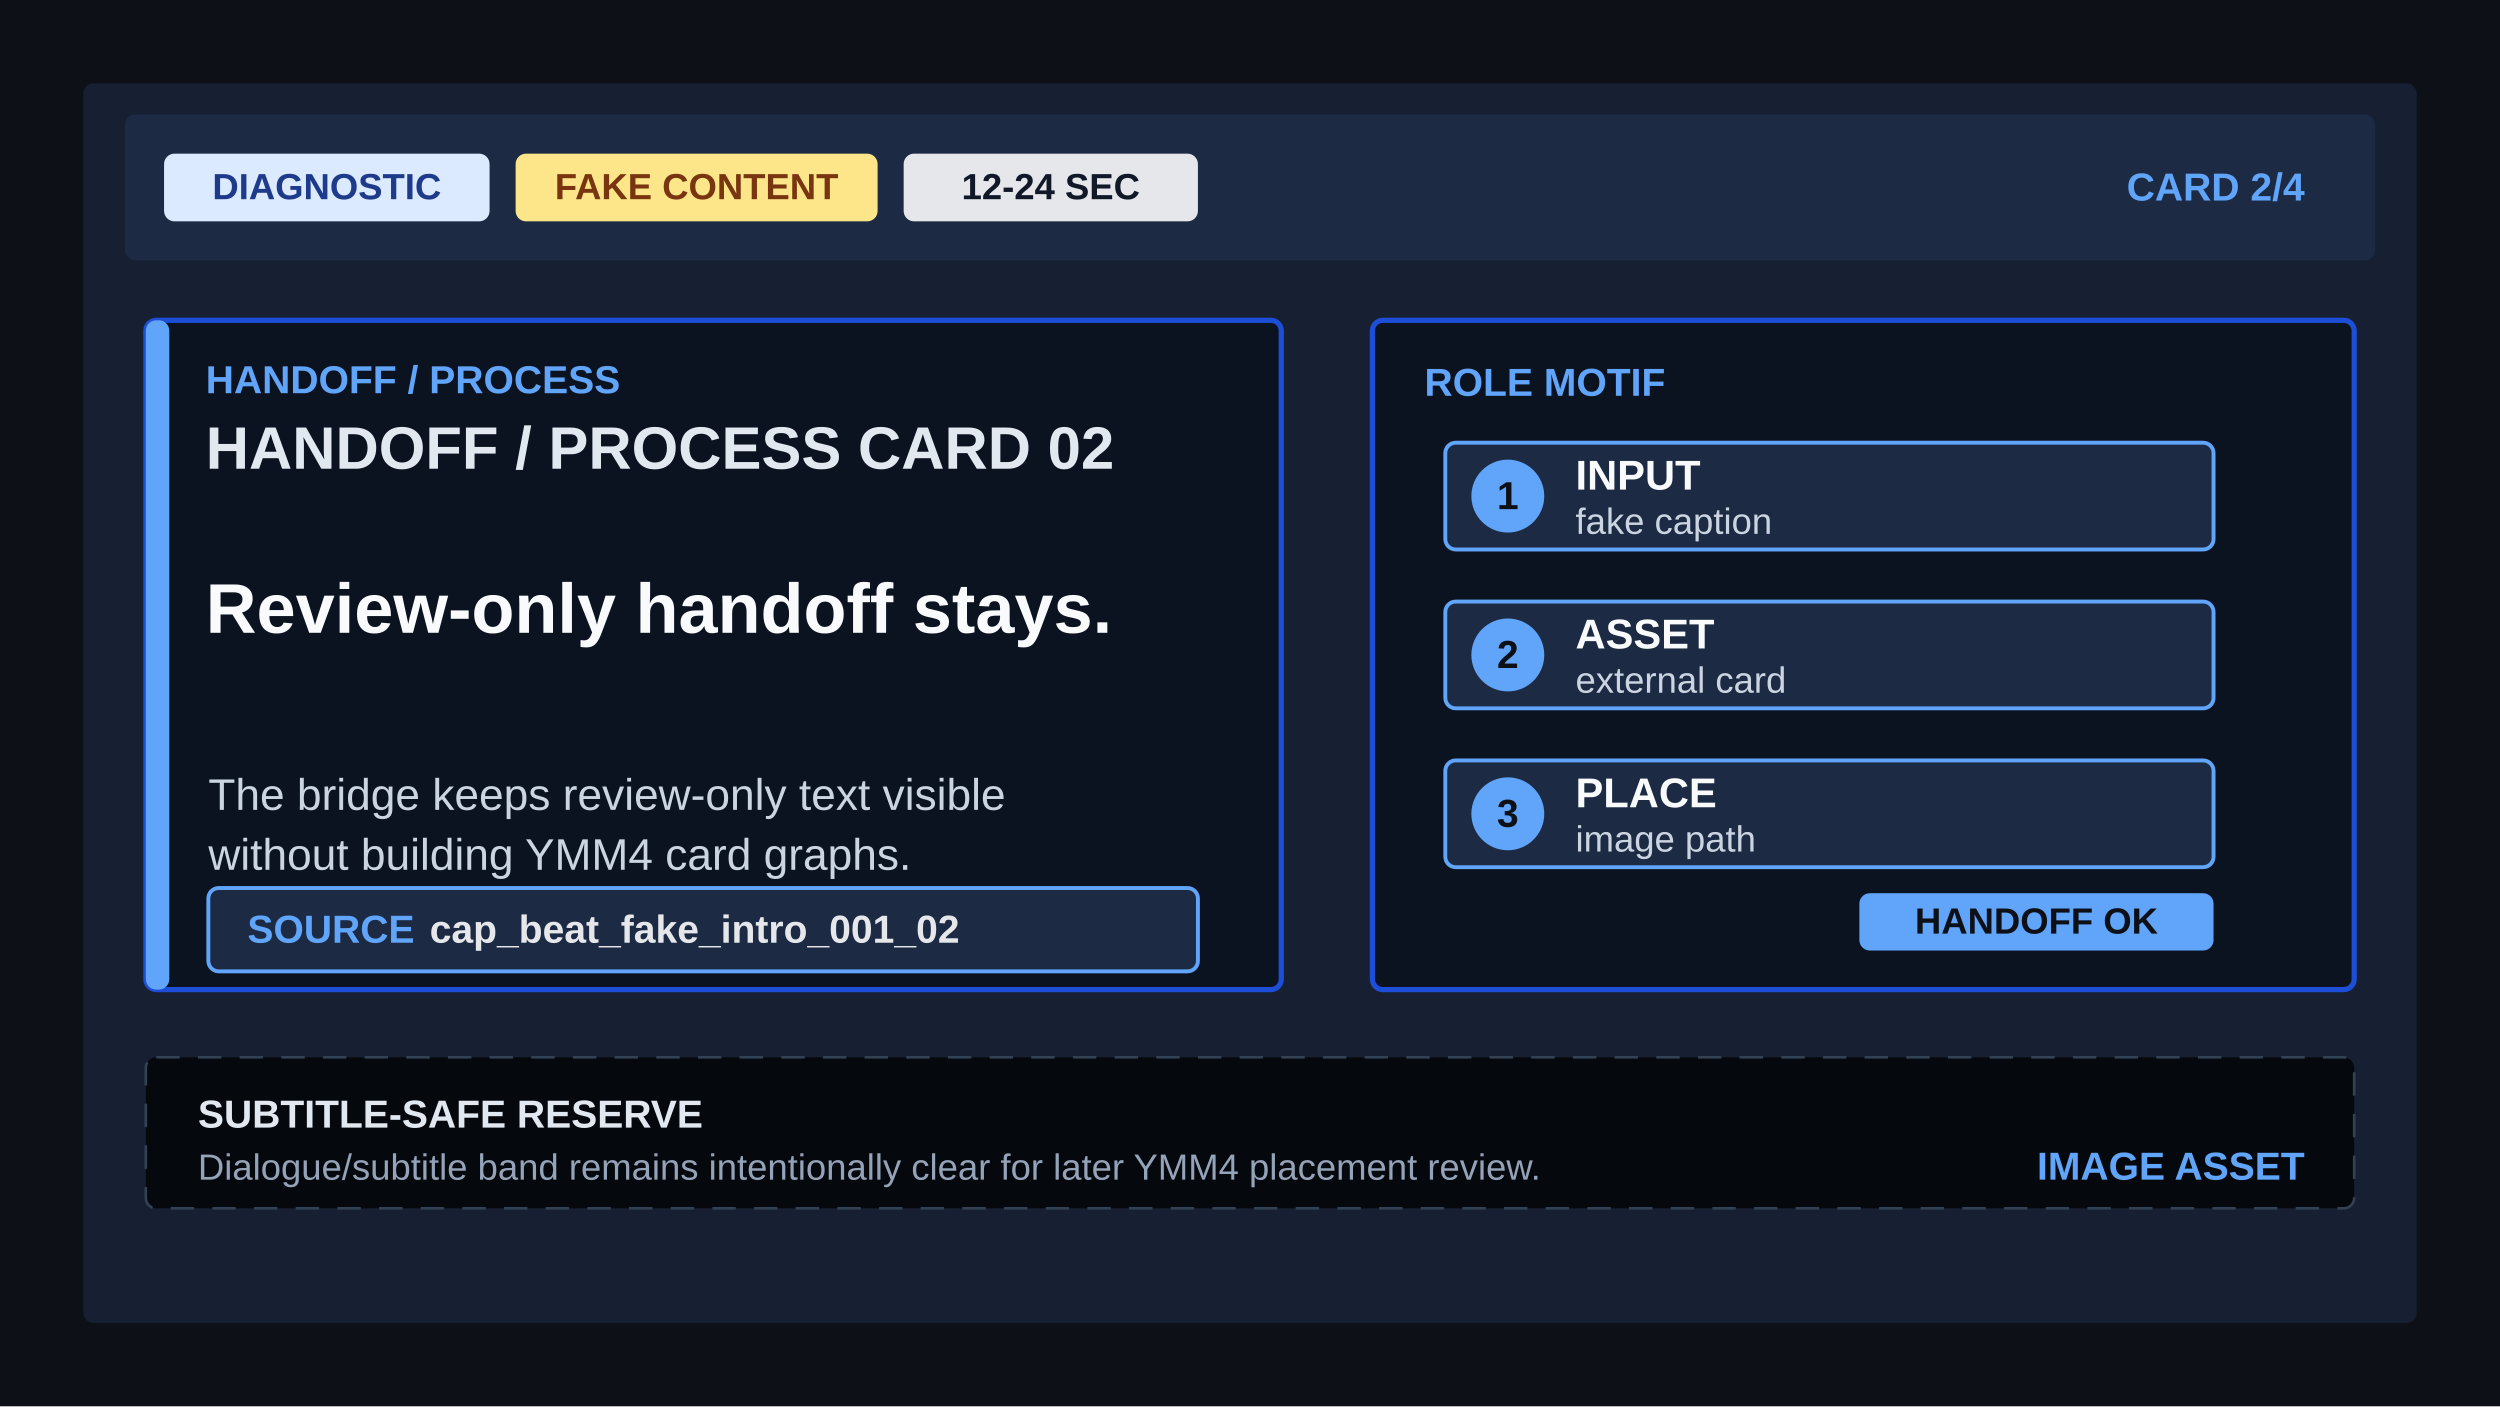
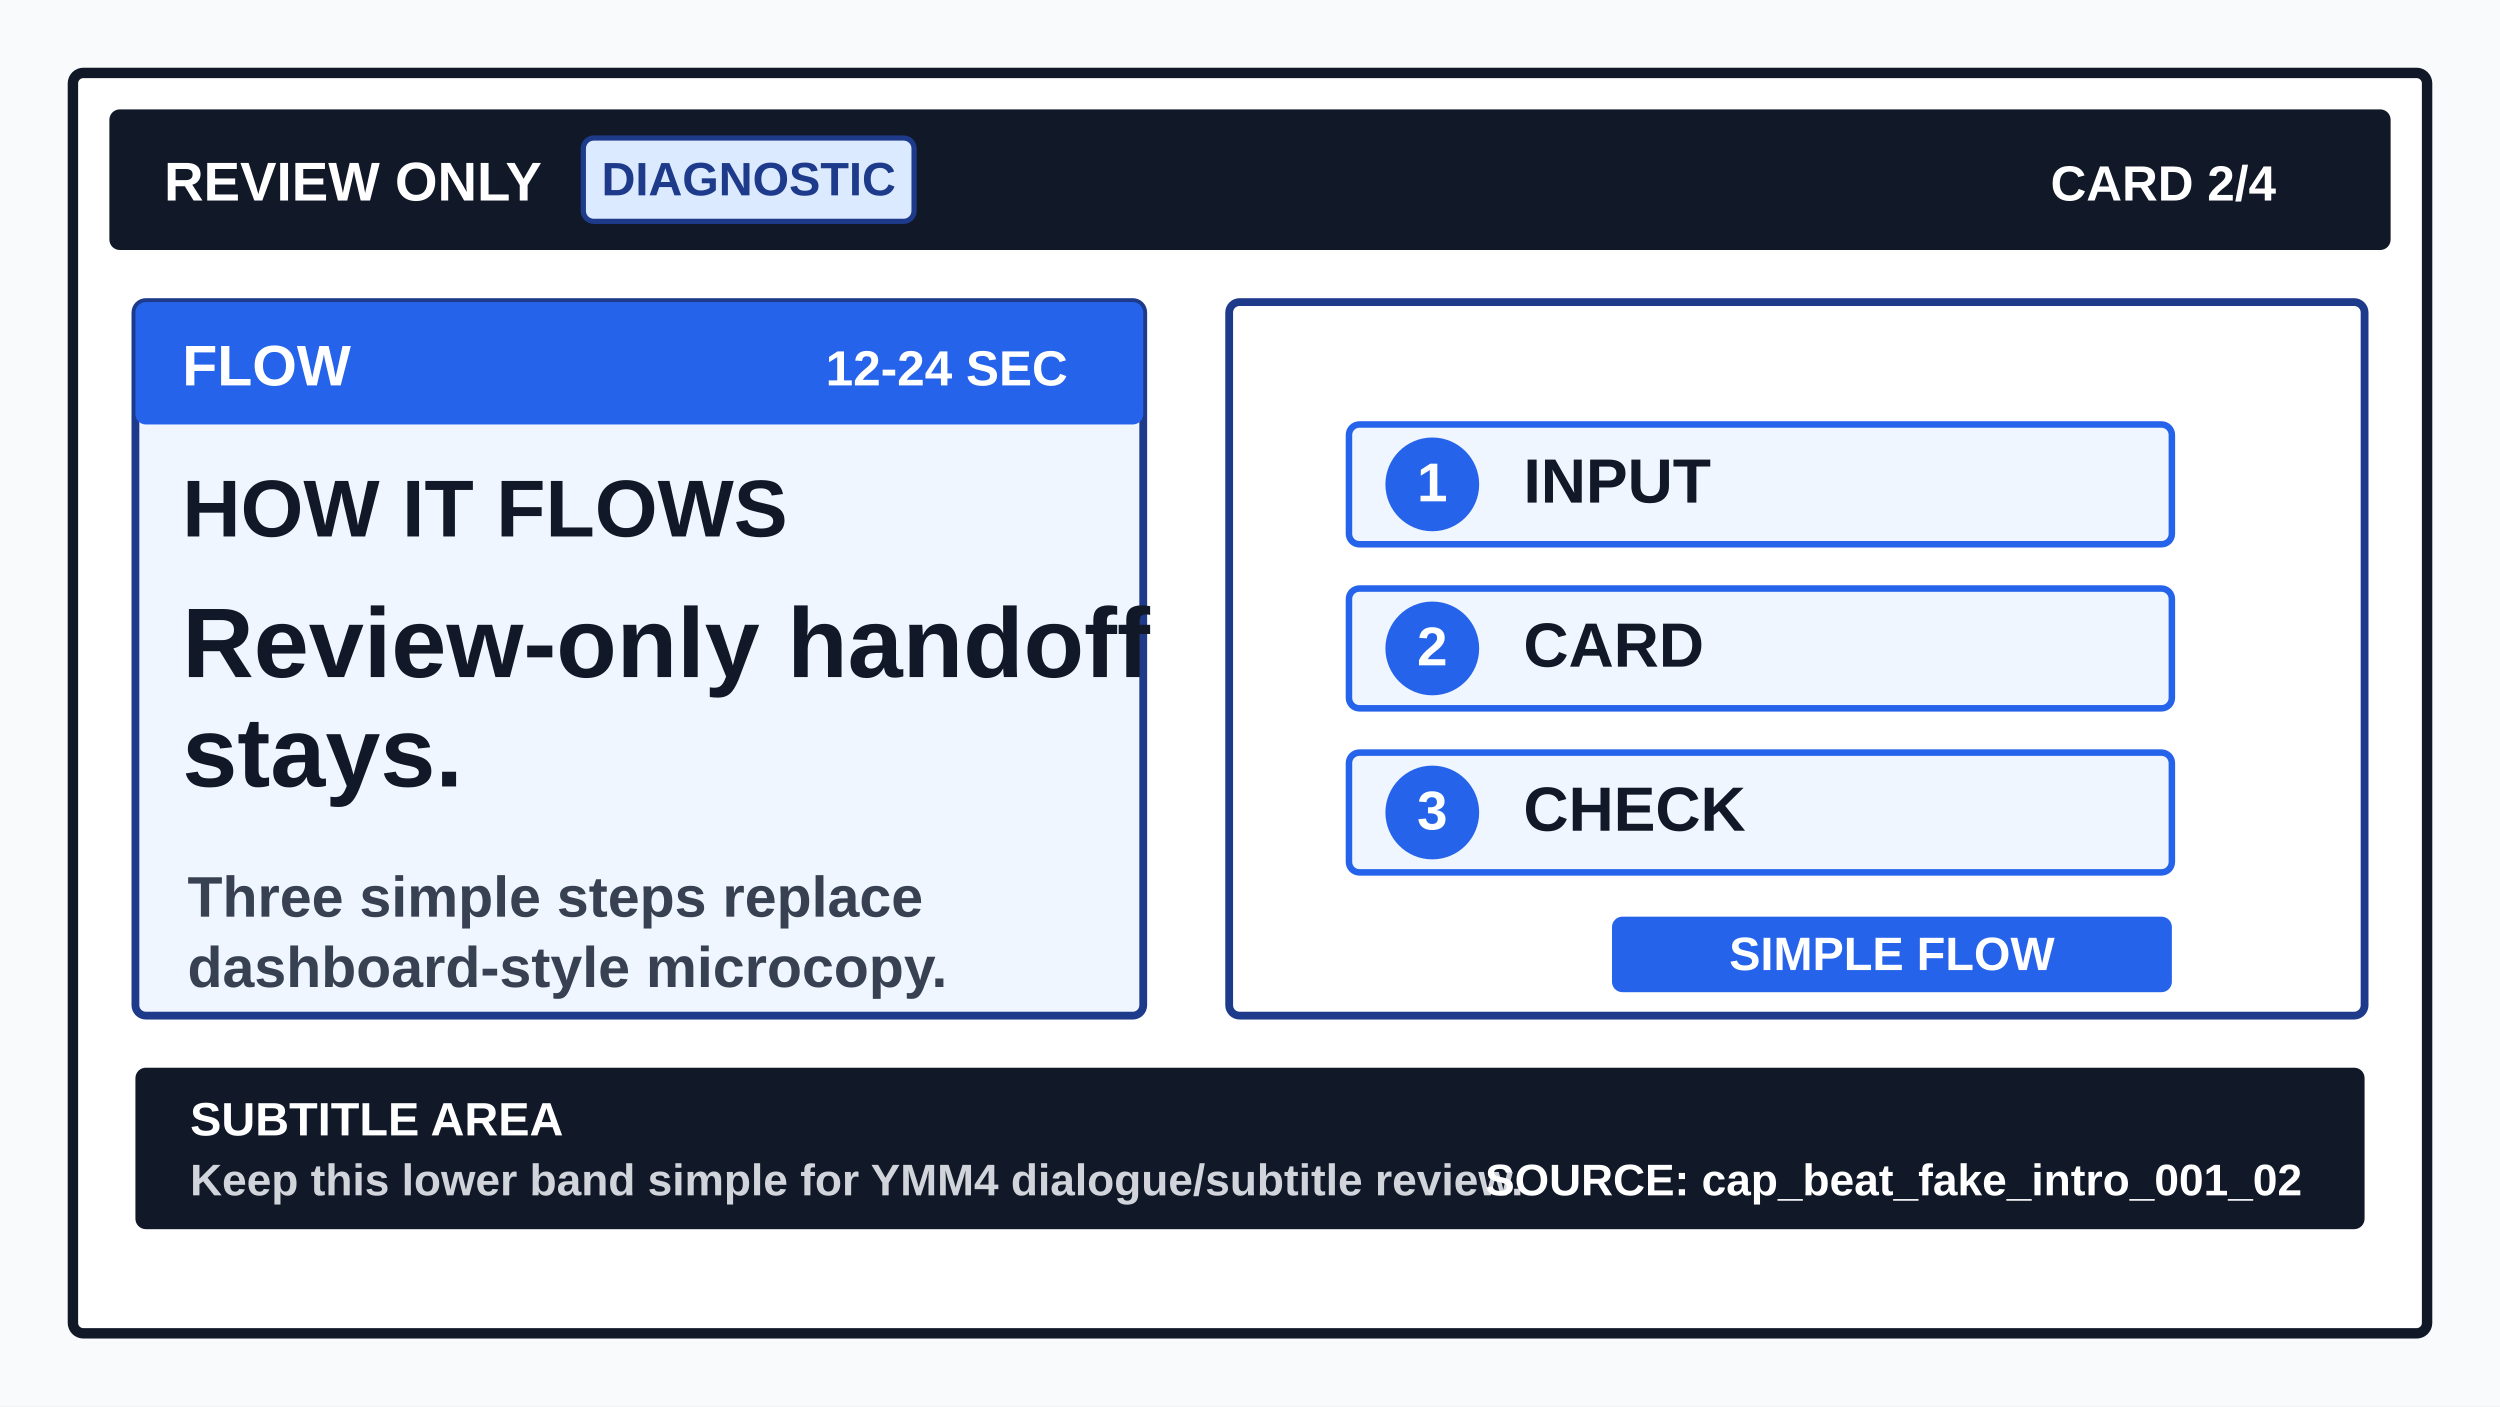
- <svg xmlns="http://www.w3.org/2000/svg" width="1920" height="1080" viewBox="0 0 1920 1080" role="img" aria-label="HANDOFF / PROCESS CARD 02" data-refinement="v1" data-role="handoff_process" data-motif="process_ladder">
-   <rect x="0" y="0" width="1920" height="1080" fill="#0D1117" />
-   <rect x="64" y="64" width="1792" height="952" rx="8" fill="#172033" />
-   <rect x="96" y="88" width="1728" height="112" rx="8" fill="#1C2A44" />
-   <rect x="126" y="118" width="250" height="52" rx="8" fill="#DBEAFE" />
-   <text x="251" y="153" text-anchor="middle" font-family="Arial, Helvetica, sans-serif" font-size="28" font-weight="700" fill="#1E3A8A">DIAGNOSTIC</text>
-   <rect x="396" y="118" width="278" height="52" rx="8" fill="#FDE68A" />
-   <text x="535" y="153" text-anchor="middle" font-family="Arial, Helvetica, sans-serif" font-size="28" font-weight="700" fill="#78350F">FAKE CONTENT</text>
-   <rect x="694" y="118" width="226" height="52" rx="8" fill="#E5E7EB" />
-   <text x="807" y="153" text-anchor="middle" font-family="Arial, Helvetica, sans-serif" font-size="28" font-weight="700" fill="#111827">12-24 SEC</text>
-   <text x="1770" y="154" text-anchor="end" font-family="Arial, Helvetica, sans-serif" font-size="30" font-weight="700" fill="#60A5FA">CARD 2/4</text>
-   <rect x="112" y="246" width="872" height="514" rx="8" fill="#0B1220" stroke="#1D4ED8" stroke-width="4" />
-   <rect x="112" y="246" width="18" height="514" rx="8" fill="#60A5FA" />
-   <text x="158" y="302" font-family="Arial, Helvetica, sans-serif" font-size="30" font-weight="700" fill="#60A5FA">HANDOFF / PROCESS</text>
-   <text x="158" y="360" font-family="Arial, Helvetica, sans-serif" font-size="46" font-weight="700" fill="#E2E8F0">HANDOFF / PROCESS CARD 02</text>
-   <text x="158" y="486" font-family="Arial, Helvetica, sans-serif" font-size="54" font-weight="800" fill="#F8FAFC">Review-only handoff stays.</text>
-   <text x="160" y="622" font-family="Arial, Helvetica, sans-serif" font-size="34" font-weight="400" fill="#CBD5E1">The bridge keeps review-only text visible</text>
-   <text x="160" y="668" font-family="Arial, Helvetica, sans-serif" font-size="34" font-weight="400" fill="#CBD5E1">without building YMM4 card graphs.</text>
-   <rect x="160" y="682" width="760" height="64" rx="8" fill="#1C2A44" stroke="#60A5FA" stroke-width="3" />
-   <text x="190" y="724" font-family="Arial, Helvetica, sans-serif" font-size="30" font-weight="700" fill="#60A5FA">SOURCE</text>
-   <text x="330" y="724" font-family="Arial, Helvetica, sans-serif" font-size="30" font-weight="700" fill="#E5E7EB">cap_beat_fake_intro_001_02</text>
-   <rect x="1054" y="246" width="754" height="514" rx="8" fill="#0B1220" stroke="#1D4ED8" stroke-width="4" />
-   <text x="1094" y="304" font-family="Arial, Helvetica, sans-serif" font-size="30" font-weight="700" fill="#60A5FA">ROLE MOTIF</text>
-   <rect x="1110" y="340" width="590" height="82" rx="8" fill="#1C2A44" stroke="#60A5FA" stroke-width="3" />
-   <circle cx="1158" cy="381" r="28" fill="#60A5FA" />
-   <text x="1158" y="391" text-anchor="middle" font-family="Arial, Helvetica, sans-serif" font-size="30" font-weight="800" fill="#0D1117">1</text>
-   <text x="1210" y="376" font-family="Arial, Helvetica, sans-serif" font-size="32" font-weight="800" fill="#F8FAFC">INPUT</text>
-   <text x="1210" y="410" font-family="Arial, Helvetica, sans-serif" font-size="28" fill="#CBD5E1">fake caption</text>
-   <rect x="1110" y="462" width="590" height="82" rx="8" fill="#1C2A44" stroke="#60A5FA" stroke-width="3" />
-   <circle cx="1158" cy="503" r="28" fill="#60A5FA" />
-   <text x="1158" y="513" text-anchor="middle" font-family="Arial, Helvetica, sans-serif" font-size="30" font-weight="800" fill="#0D1117">2</text>
-   <text x="1210" y="498" font-family="Arial, Helvetica, sans-serif" font-size="32" font-weight="800" fill="#F8FAFC">ASSET</text>
-   <text x="1210" y="532" font-family="Arial, Helvetica, sans-serif" font-size="28" fill="#CBD5E1">external card</text>
-   <rect x="1110" y="584" width="590" height="82" rx="8" fill="#1C2A44" stroke="#60A5FA" stroke-width="3" />
-   <circle cx="1158" cy="625" r="28" fill="#60A5FA" />
-   <text x="1158" y="635" text-anchor="middle" font-family="Arial, Helvetica, sans-serif" font-size="30" font-weight="800" fill="#0D1117">3</text>
-   <text x="1210" y="620" font-family="Arial, Helvetica, sans-serif" font-size="32" font-weight="800" fill="#F8FAFC">PLACE</text>
-   <text x="1210" y="654" font-family="Arial, Helvetica, sans-serif" font-size="28" fill="#CBD5E1">image path</text>
-   <rect x="1428" y="686" width="272" height="44" rx="8" fill="#60A5FA" />
-   <text x="1564" y="717" text-anchor="middle" font-family="Arial, Helvetica, sans-serif" font-size="28" font-weight="800" fill="#0D1117">HANDOFF OK</text>
-   <rect x="112" y="812" width="1696" height="116" rx="8" fill="#05080D" stroke="#334155" stroke-width="2" stroke-dasharray="18 14" />
-   <text x="152" y="866" font-family="Arial, Helvetica, sans-serif" font-size="30" font-weight="700" fill="#E2E8F0">SUBTITLE-SAFE RESERVE</text>
-   <text x="152" y="906" font-family="Arial, Helvetica, sans-serif" font-size="28" fill="#94A3B8">Dialogue/subtitle band remains intentionally clear for later YMM4 placement review.</text>
-   <text x="1770" y="906" text-anchor="end" font-family="Arial, Helvetica, sans-serif" font-size="30" font-weight="700" fill="#60A5FA">IMAGE ASSET</text>
+ <svg xmlns="http://www.w3.org/2000/svg" width="1920" height="1080" viewBox="0 0 1920 1080" role="img" aria-label="HOW IT FLOWS" data-refinement="audience-fit-v1" data-role="handoff_process" data-motif="simple_process_steps" data-audience-fit="familiar_youtube_explainer">
+   <rect x="0" y="0" width="1920" height="1080" fill="#F8FAFC" />
+   <rect x="56" y="56" width="1808" height="968" rx="8" fill="#FFFFFF" stroke="#111827" stroke-width="8" />
+   <rect x="84" y="84" width="1752" height="108" rx="8" fill="#111827" />
+   <text x="126" y="154" font-family="Arial, Helvetica, sans-serif" font-size="42" font-weight="800" fill="#FFFFFF">REVIEW ONLY</text>
+   <rect x="448" y="106" width="254" height="64" rx="8" fill="#DBEAFE" stroke="#1E3A8A" stroke-width="4" />
+   <text x="575" y="150" text-anchor="middle" font-family="Arial, Helvetica, sans-serif" font-size="36" font-weight="800" fill="#1E3A8A">DIAGNOSTIC</text>
+   <text x="1748" y="154" text-anchor="end" font-family="Arial, Helvetica, sans-serif" font-size="38" font-weight="800" fill="#FFFFFF">CARD 2/4</text>
+   <rect x="104" y="232" width="774" height="548" rx="8" fill="#EFF6FF" stroke="#1E3A8A" stroke-width="6" />
+   <rect x="104" y="232" width="774" height="94" rx="8" fill="#2563EB" />
+   <text x="140" y="296" font-family="Arial, Helvetica, sans-serif" font-size="44" font-weight="800" fill="#FFFFFF">FLOW</text>
+   <text x="820" y="296" text-anchor="end" font-family="Arial, Helvetica, sans-serif" font-size="38" font-weight="800" fill="#FFFFFF">12-24 SEC</text>
+   <text x="140" y="412" font-family="Arial, Helvetica, sans-serif" font-size="62" font-weight="800" fill="#111827">HOW IT FLOWS</text>
+   <text x="140" y="520" font-family="Arial, Helvetica, sans-serif" font-size="76" font-weight="800" fill="#111827">Review-only handoff</text>
+   <text x="140" y="604" font-family="Arial, Helvetica, sans-serif" font-size="76" font-weight="800" fill="#111827">stays.</text>
+   <text x="144" y="704" font-family="Arial, Helvetica, sans-serif" font-size="44" font-weight="700" fill="#374151">Three simple steps replace</text>
+   <text x="144" y="758" font-family="Arial, Helvetica, sans-serif" font-size="44" font-weight="700" fill="#374151">dashboard-style microcopy.</text>
+   <rect x="944" y="232" width="872" height="548" rx="8" fill="#FFFFFF" stroke="#1E3A8A" stroke-width="6" />
+   <rect x="1036" y="326" width="632" height="92" rx="8" fill="#EFF6FF" stroke="#2563EB" stroke-width="5" />
+   <circle cx="1100" cy="372" r="36" fill="#2563EB" />
+   <text x="1100" y="385" text-anchor="middle" font-family="Arial, Helvetica, sans-serif" font-size="42" font-weight="800" fill="#FFFFFF">1</text>
+   <text x="1170" y="386" font-family="Arial, Helvetica, sans-serif" font-size="48" font-weight="800" fill="#111827">INPUT</text>
+   <rect x="1036" y="452" width="632" height="92" rx="8" fill="#EFF6FF" stroke="#2563EB" stroke-width="5" />
+   <circle cx="1100" cy="498" r="36" fill="#2563EB" />
+   <text x="1100" y="511" text-anchor="middle" font-family="Arial, Helvetica, sans-serif" font-size="42" font-weight="800" fill="#FFFFFF">2</text>
+   <text x="1170" y="512" font-family="Arial, Helvetica, sans-serif" font-size="48" font-weight="800" fill="#111827">CARD</text>
+   <rect x="1036" y="578" width="632" height="92" rx="8" fill="#EFF6FF" stroke="#2563EB" stroke-width="5" />
+   <circle cx="1100" cy="624" r="36" fill="#2563EB" />
+   <text x="1100" y="637" text-anchor="middle" font-family="Arial, Helvetica, sans-serif" font-size="42" font-weight="800" fill="#FFFFFF">3</text>
+   <text x="1170" y="638" font-family="Arial, Helvetica, sans-serif" font-size="48" font-weight="800" fill="#111827">CHECK</text>
+   <rect x="1238" y="704" width="430" height="58" rx="8" fill="#2563EB" />
+   <text x="1453" y="745" text-anchor="middle" font-family="Arial, Helvetica, sans-serif" font-size="36" font-weight="800" fill="#FFFFFF">SIMPLE FLOW</text>
+   <rect x="104" y="820" width="1712" height="124" rx="8" fill="#111827" />
+   <text x="146" y="872" font-family="Arial, Helvetica, sans-serif" font-size="36" font-weight="800" fill="#FFFFFF">SUBTITLE AREA</text>
+   <text x="146" y="918" font-family="Arial, Helvetica, sans-serif" font-size="34" font-weight="700" fill="#D1D5DB">Keep this lower band simple for YMM4 dialogue/subtitle review.</text>
+   <text x="1768" y="918" text-anchor="end" font-family="Arial, Helvetica, sans-serif" font-size="34" font-weight="800" fill="#FFFFFF">SOURCE: cap_beat_fake_intro_001_02</text>
</svg>
